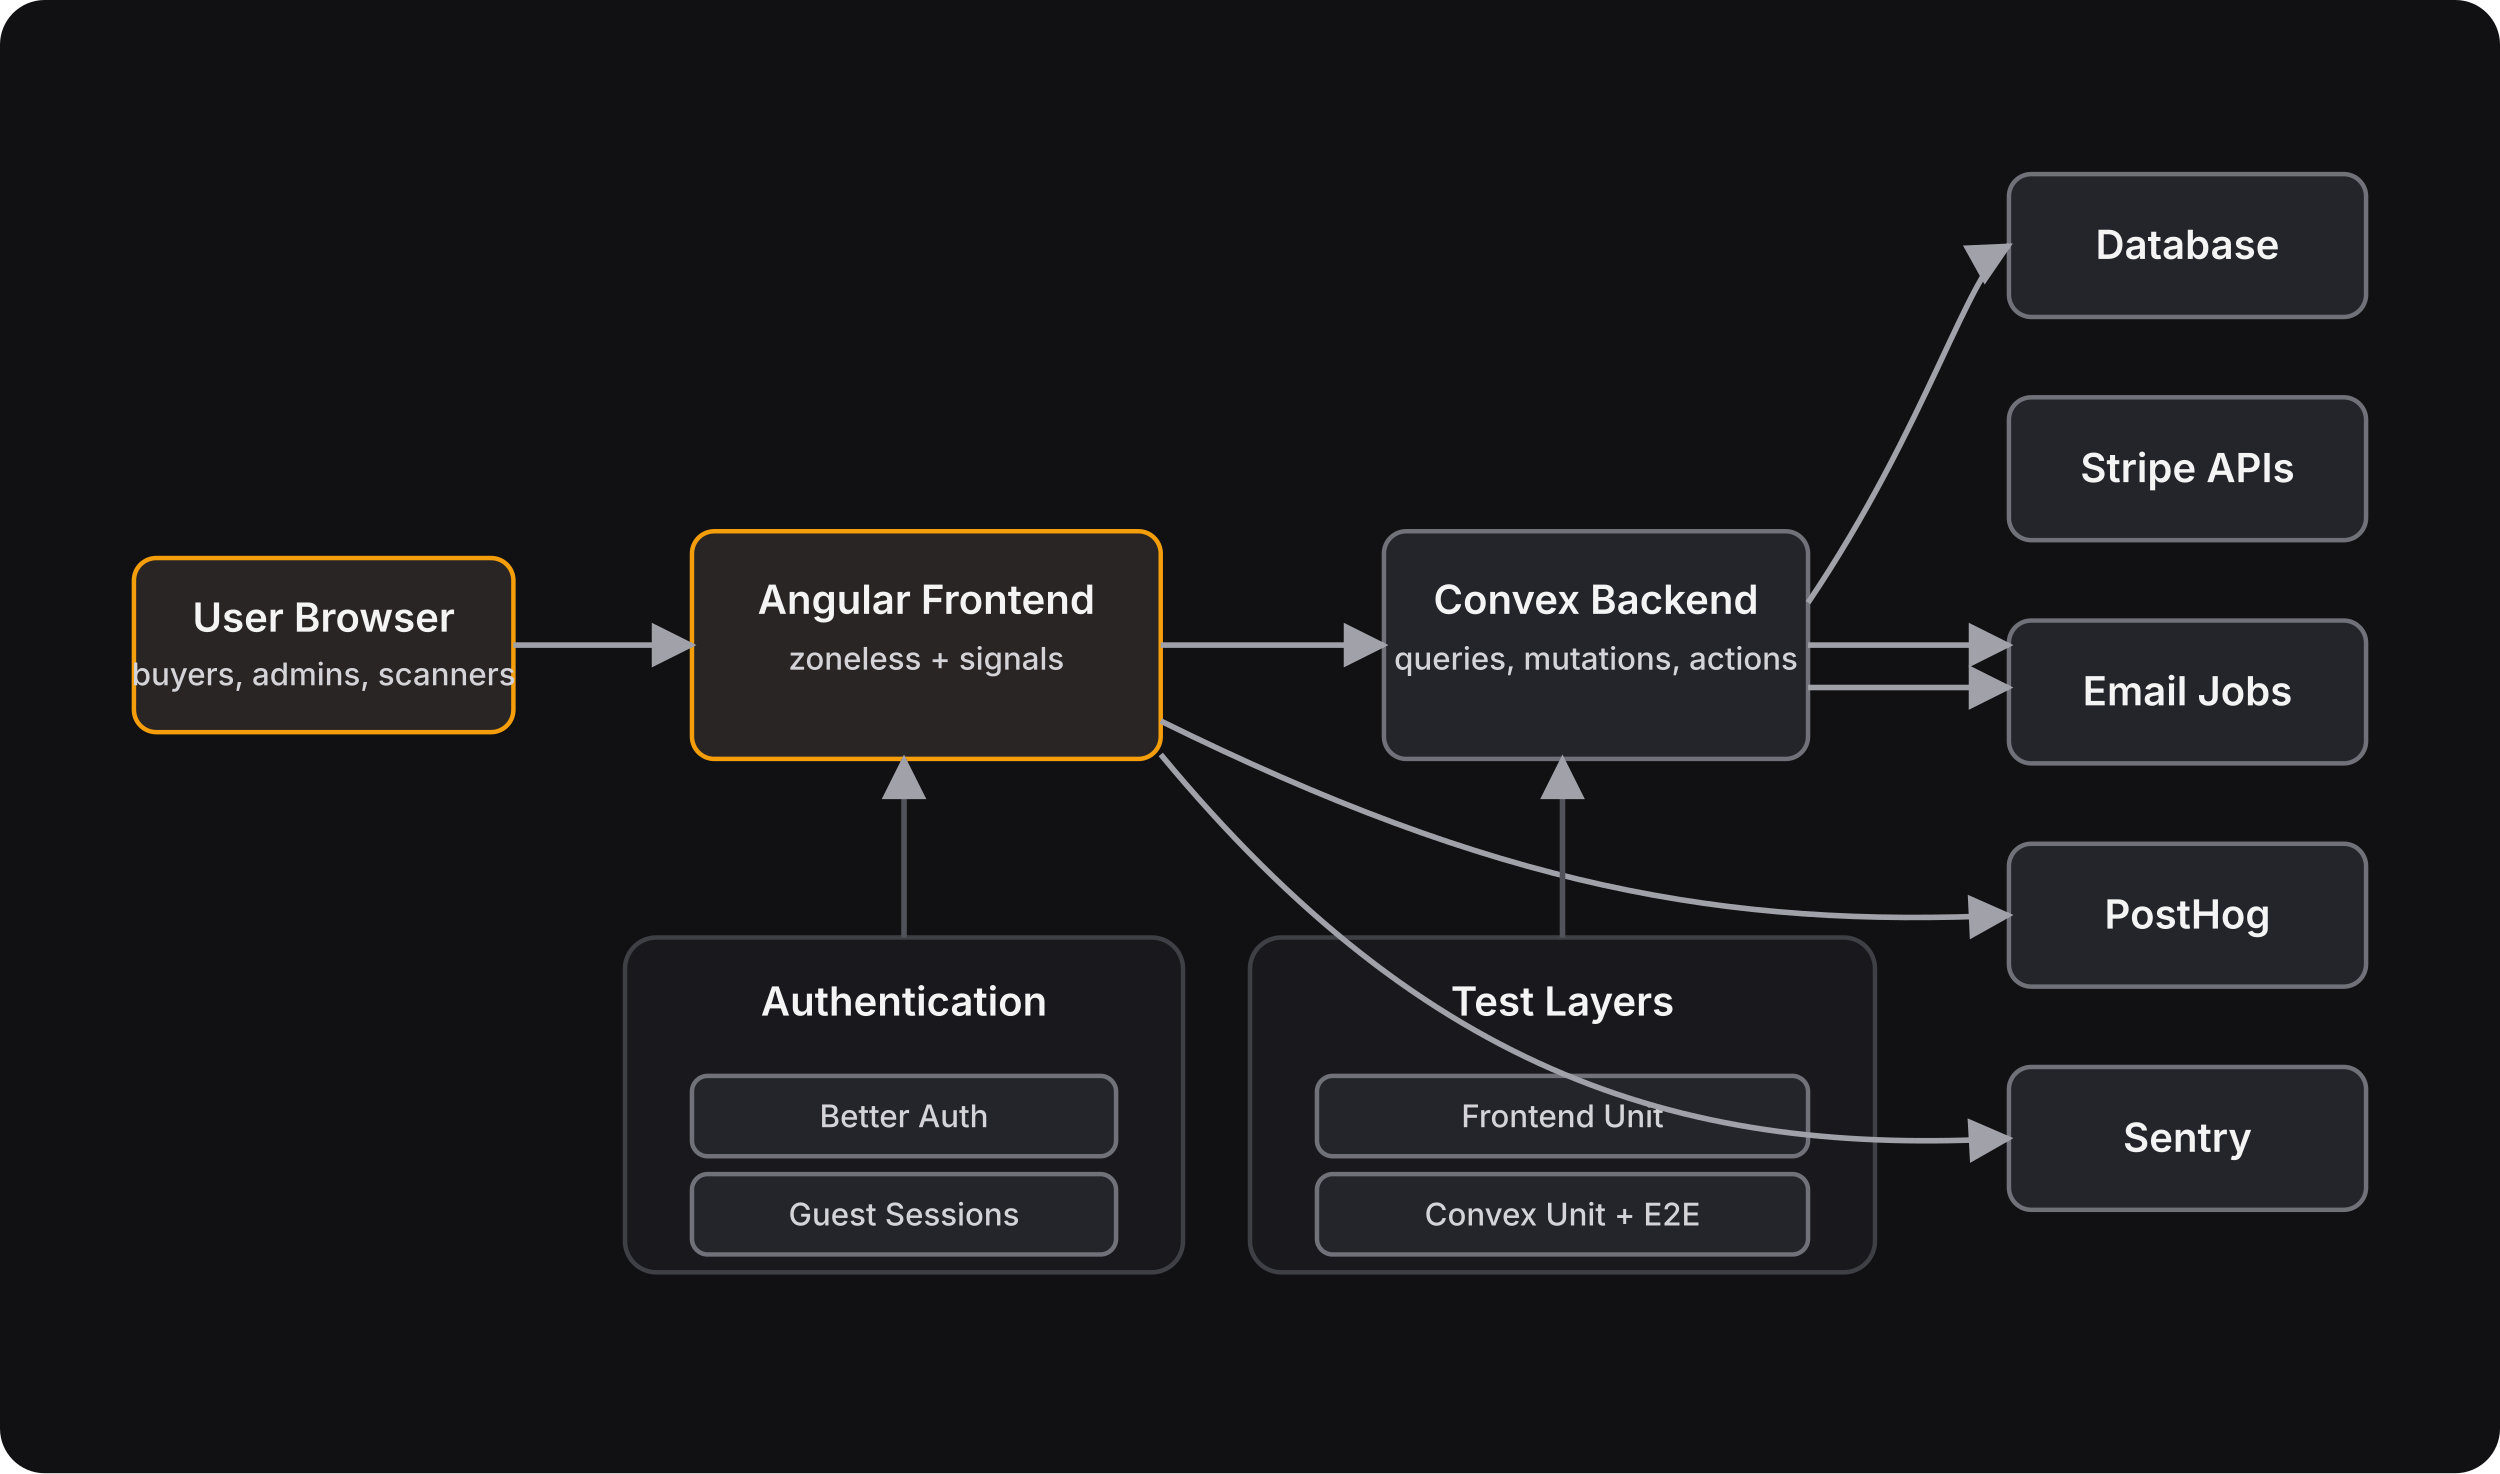
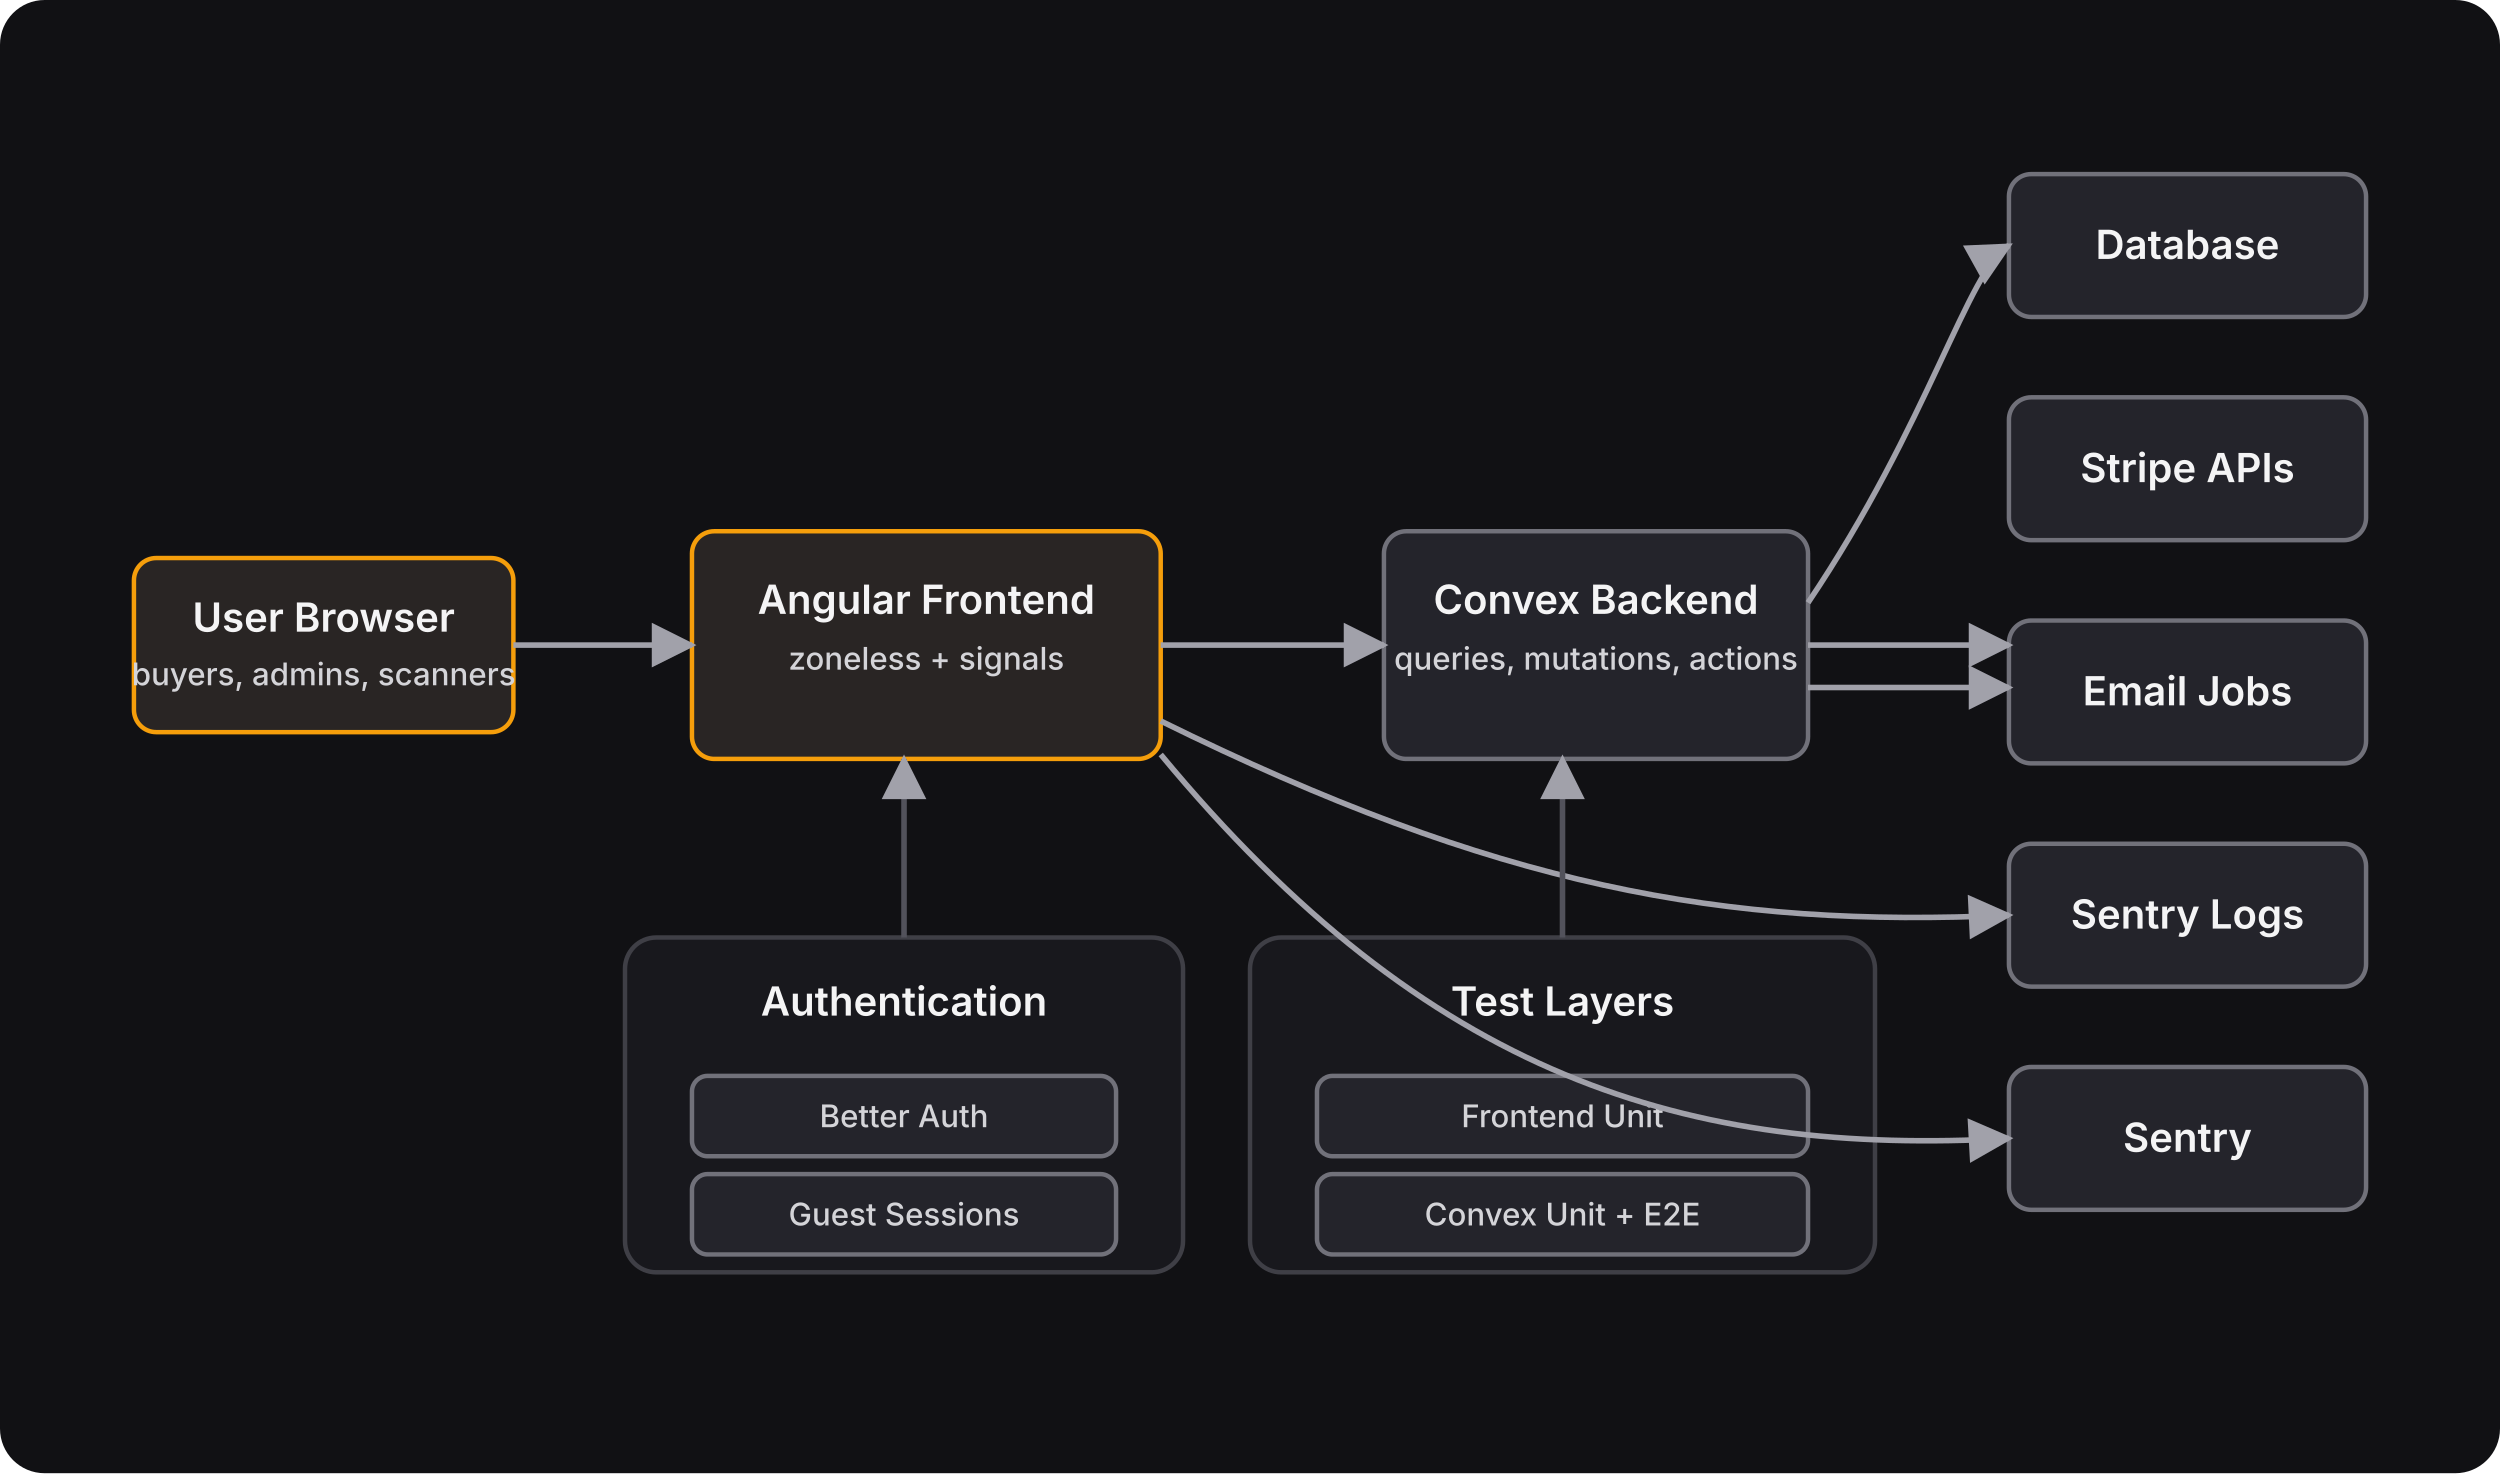
<svg xmlns="http://www.w3.org/2000/svg" width="1120" height="660" viewBox="0 0 1120 660" role="img" aria-labelledby="title desc">
  <defs>
    <style>
      .bg{fill:#111114}
      .group{fill:#18181d;stroke:#3f3f46;stroke-width:2}
      .box{fill:#24242b;stroke:#71717a;stroke-width:2}
      .accent{fill:#292524;stroke:#f59e0b}
      .text{fill:#f4f4f5;font:600 18px system-ui,-apple-system,BlinkMacSystemFont,"Segoe UI",sans-serif}
      .small{fill:#d4d4d8;font:500 14px system-ui,-apple-system,BlinkMacSystemFont,"Segoe UI",sans-serif}
      .line{stroke:#a1a1aa;stroke-width:2.5;fill:none;marker-end:url(#arrow)}
      .muted{stroke:#52525b}
    </style>
    <marker id="arrow" viewBox="0 0 10 10" refX="9" refY="5" markerWidth="8" markerHeight="8" orient="auto-start-reverse">
      <path d="M0 0l10 5-10 5z" fill="#a1a1aa" />
    </marker>
  </defs>
  <rect class="bg" width="1120" height="660" rx="20" />
  <rect class="box accent" x="60" y="250" width="170" height="78" rx="10" />
  <text class="text" x="145" y="283" text-anchor="middle">User Browser</text>
  <text class="small" x="145" y="307" text-anchor="middle">buyers, admins, scanners</text>
  <rect class="box accent" x="310" y="238" width="210" height="102" rx="10" />
  <text class="text" x="415" y="275" text-anchor="middle">Angular Frontend</text>
  <text class="small" x="415" y="300" text-anchor="middle">zoneless + signals</text>
  <rect class="box" x="620" y="238" width="190" height="102" rx="10" />
  <text class="text" x="715" y="275" text-anchor="middle">Convex Backend</text>
  <text class="small" x="715" y="300" text-anchor="middle">queries, mutations, actions</text>
  <rect class="box" x="900" y="78" width="160" height="64" rx="10" />
  <text class="text" x="980" y="116" text-anchor="middle">Database</text>
  <rect class="box" x="900" y="178" width="160" height="64" rx="10" />
  <text class="text" x="980" y="216" text-anchor="middle">Stripe APIs</text>
  <rect class="box" x="900" y="278" width="160" height="64" rx="10" />
  <text class="text" x="980" y="316" text-anchor="middle">Email Jobs</text>
  <rect class="box" x="900" y="378" width="160" height="64" rx="10" />
-   <text class="text" x="980" y="416" text-anchor="middle">PostHog</text>
+   <text class="text" x="980" y="416" text-anchor="middle">Sentry Logs</text>
  <rect class="box" x="900" y="478" width="160" height="64" rx="10" />
  <text class="text" x="980" y="516" text-anchor="middle">Sentry</text>
  <rect class="group" x="280" y="420" width="250" height="150" rx="14" />
  <text class="text" x="405" y="455" text-anchor="middle">Authentication</text>
  <rect class="box" x="310" y="482" width="190" height="36" rx="7" />
  <text class="small" x="405" y="505" text-anchor="middle">Better Auth</text>
  <rect class="box" x="310" y="526" width="190" height="36" rx="7" />
  <text class="small" x="405" y="549" text-anchor="middle">Guest Sessions</text>
  <rect class="group" x="560" y="420" width="280" height="150" rx="14" />
  <text class="text" x="700" y="455" text-anchor="middle">Test Layers</text>
  <rect class="box" x="590" y="482" width="220" height="36" rx="7" />
  <text class="small" x="700" y="505" text-anchor="middle">Frontend Unit</text>
  <rect class="box" x="590" y="526" width="220" height="36" rx="7" />
  <text class="small" x="700" y="549" text-anchor="middle">Convex Unit + E2E</text>
  <path class="line" d="M230 289h80" />
  <path class="line" d="M520 289h100" />
  <path class="line" d="M810 270c54-80 72-150 90-160" />
  <path class="line" d="M810 289h90" />
  <path class="line" d="M810 308h90" />
  <path class="line" d="M520 323c150 74 252 93 380 87" />
  <path class="line" d="M520 338c120 145 236 180 380 172" />
  <path class="line muted" d="M405 420v-80" />
  <path class="line muted" d="M700 420v-80" />
</svg>
